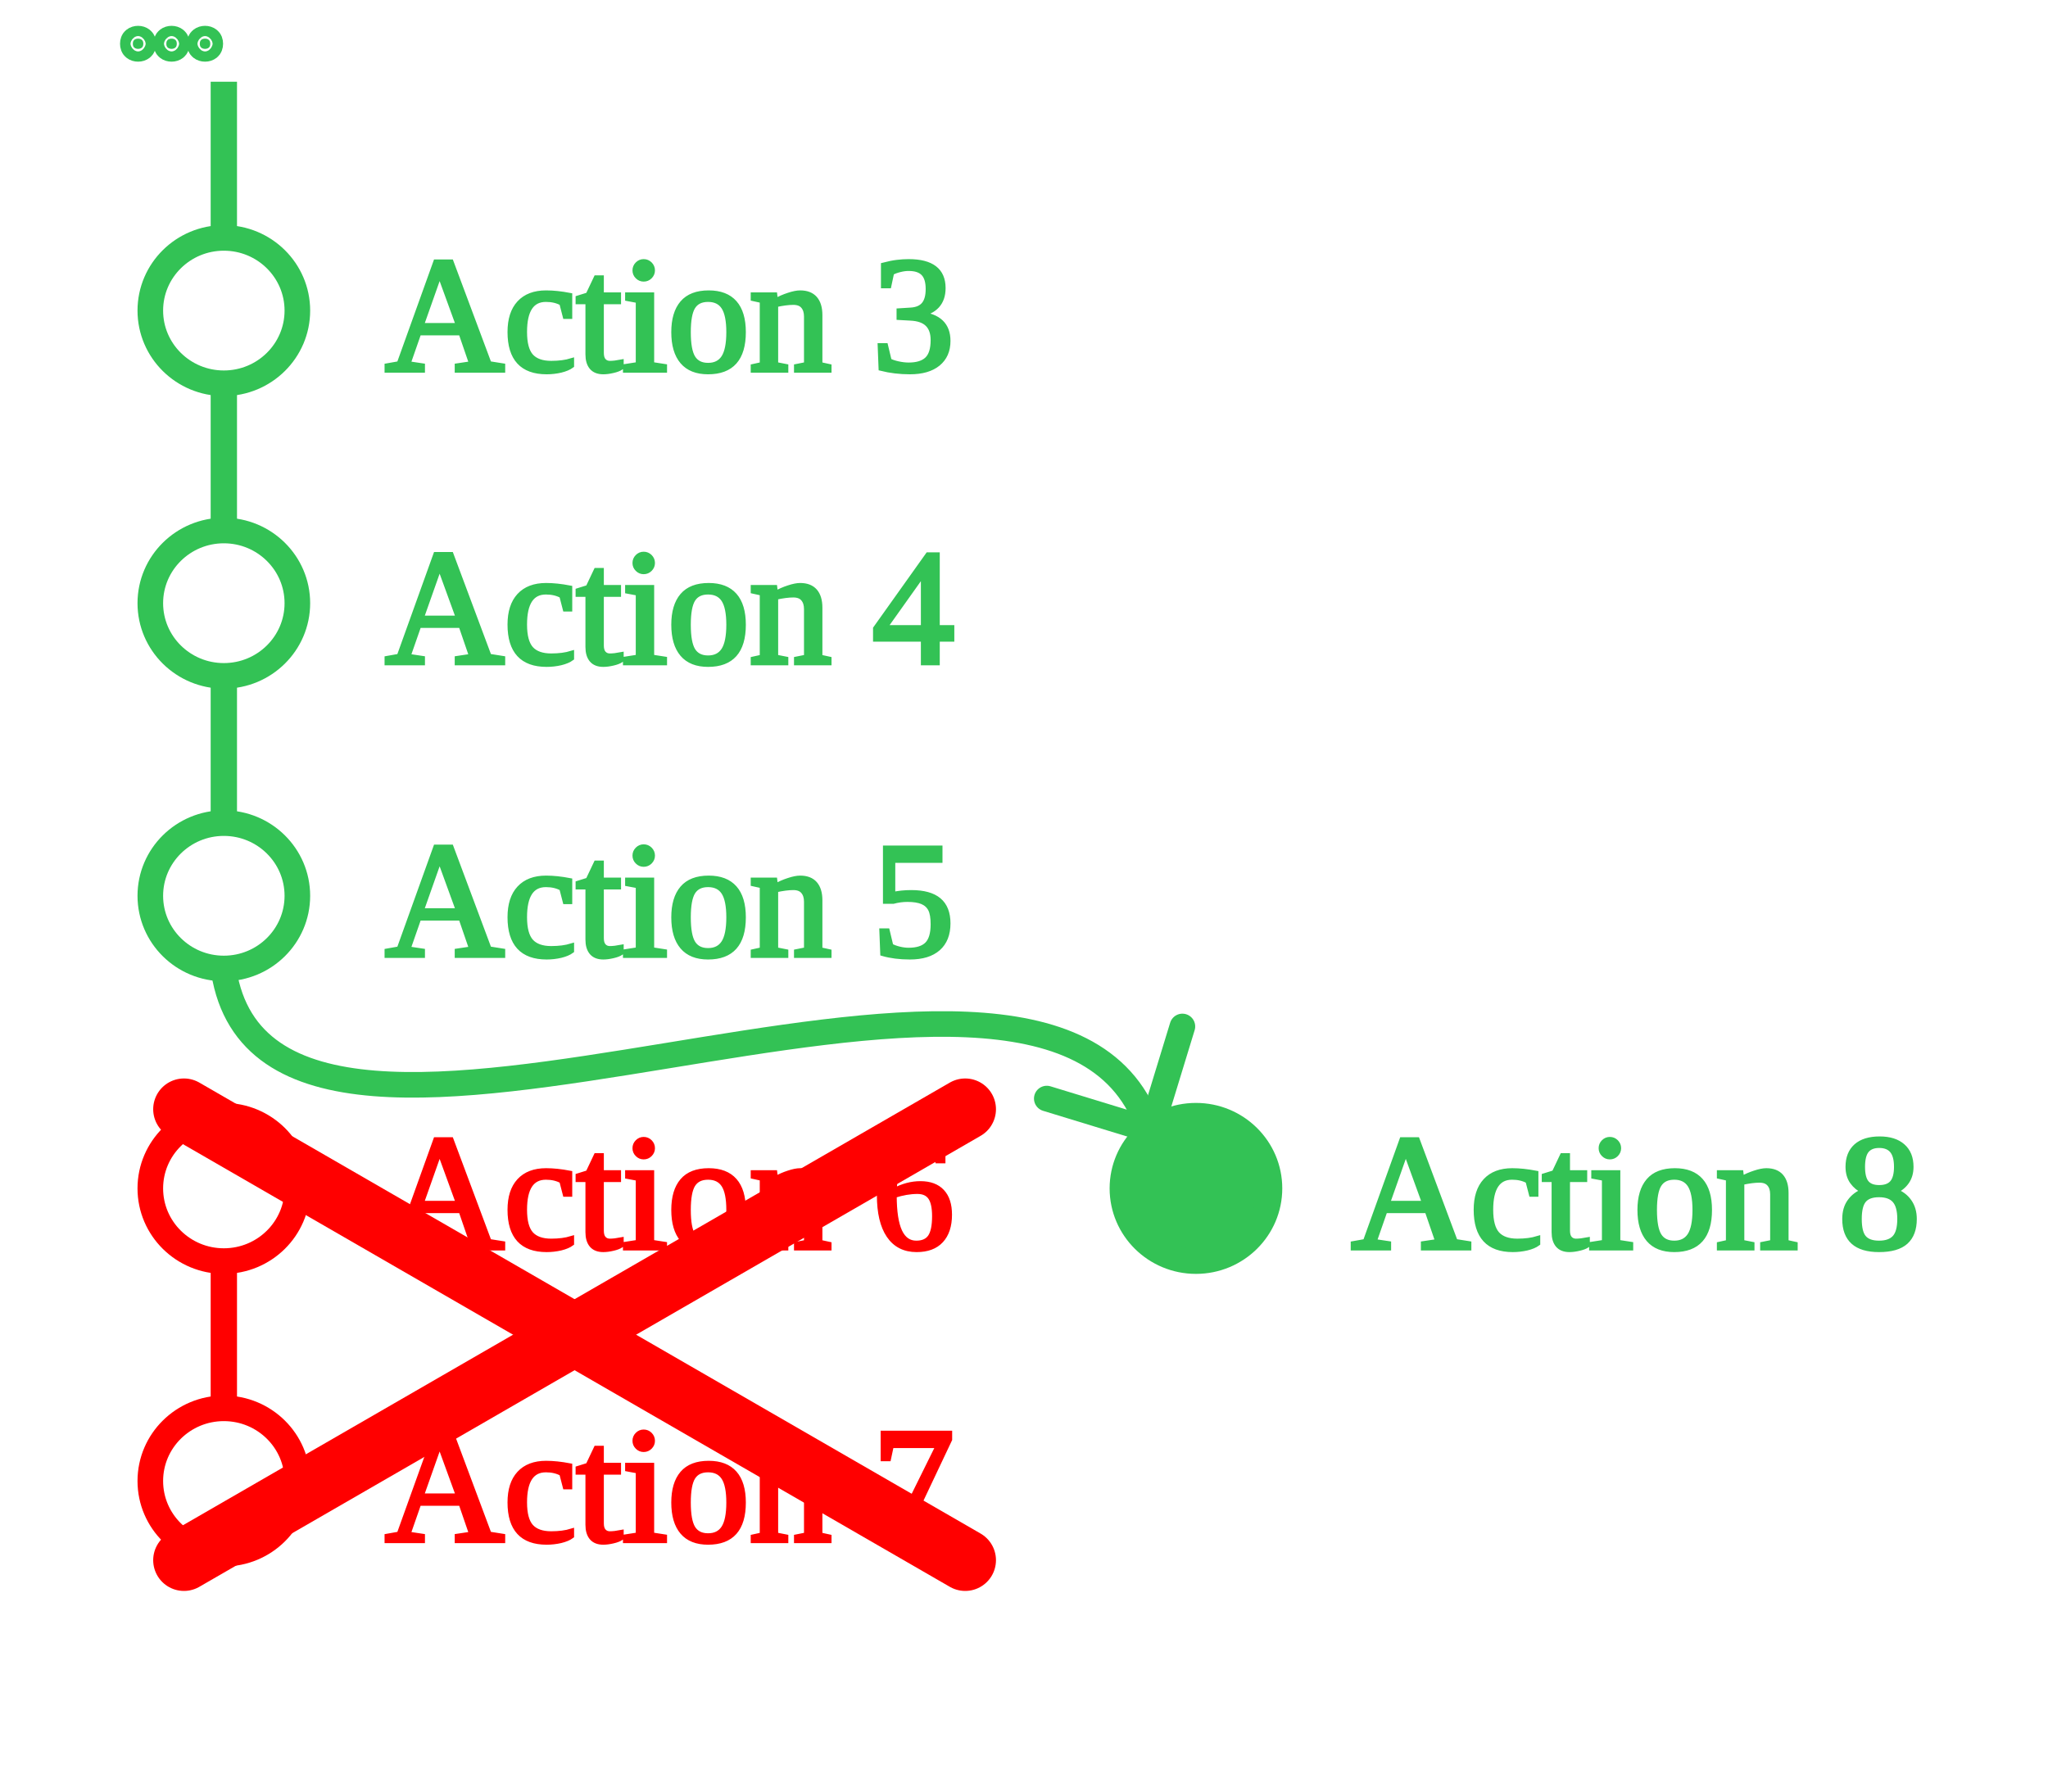
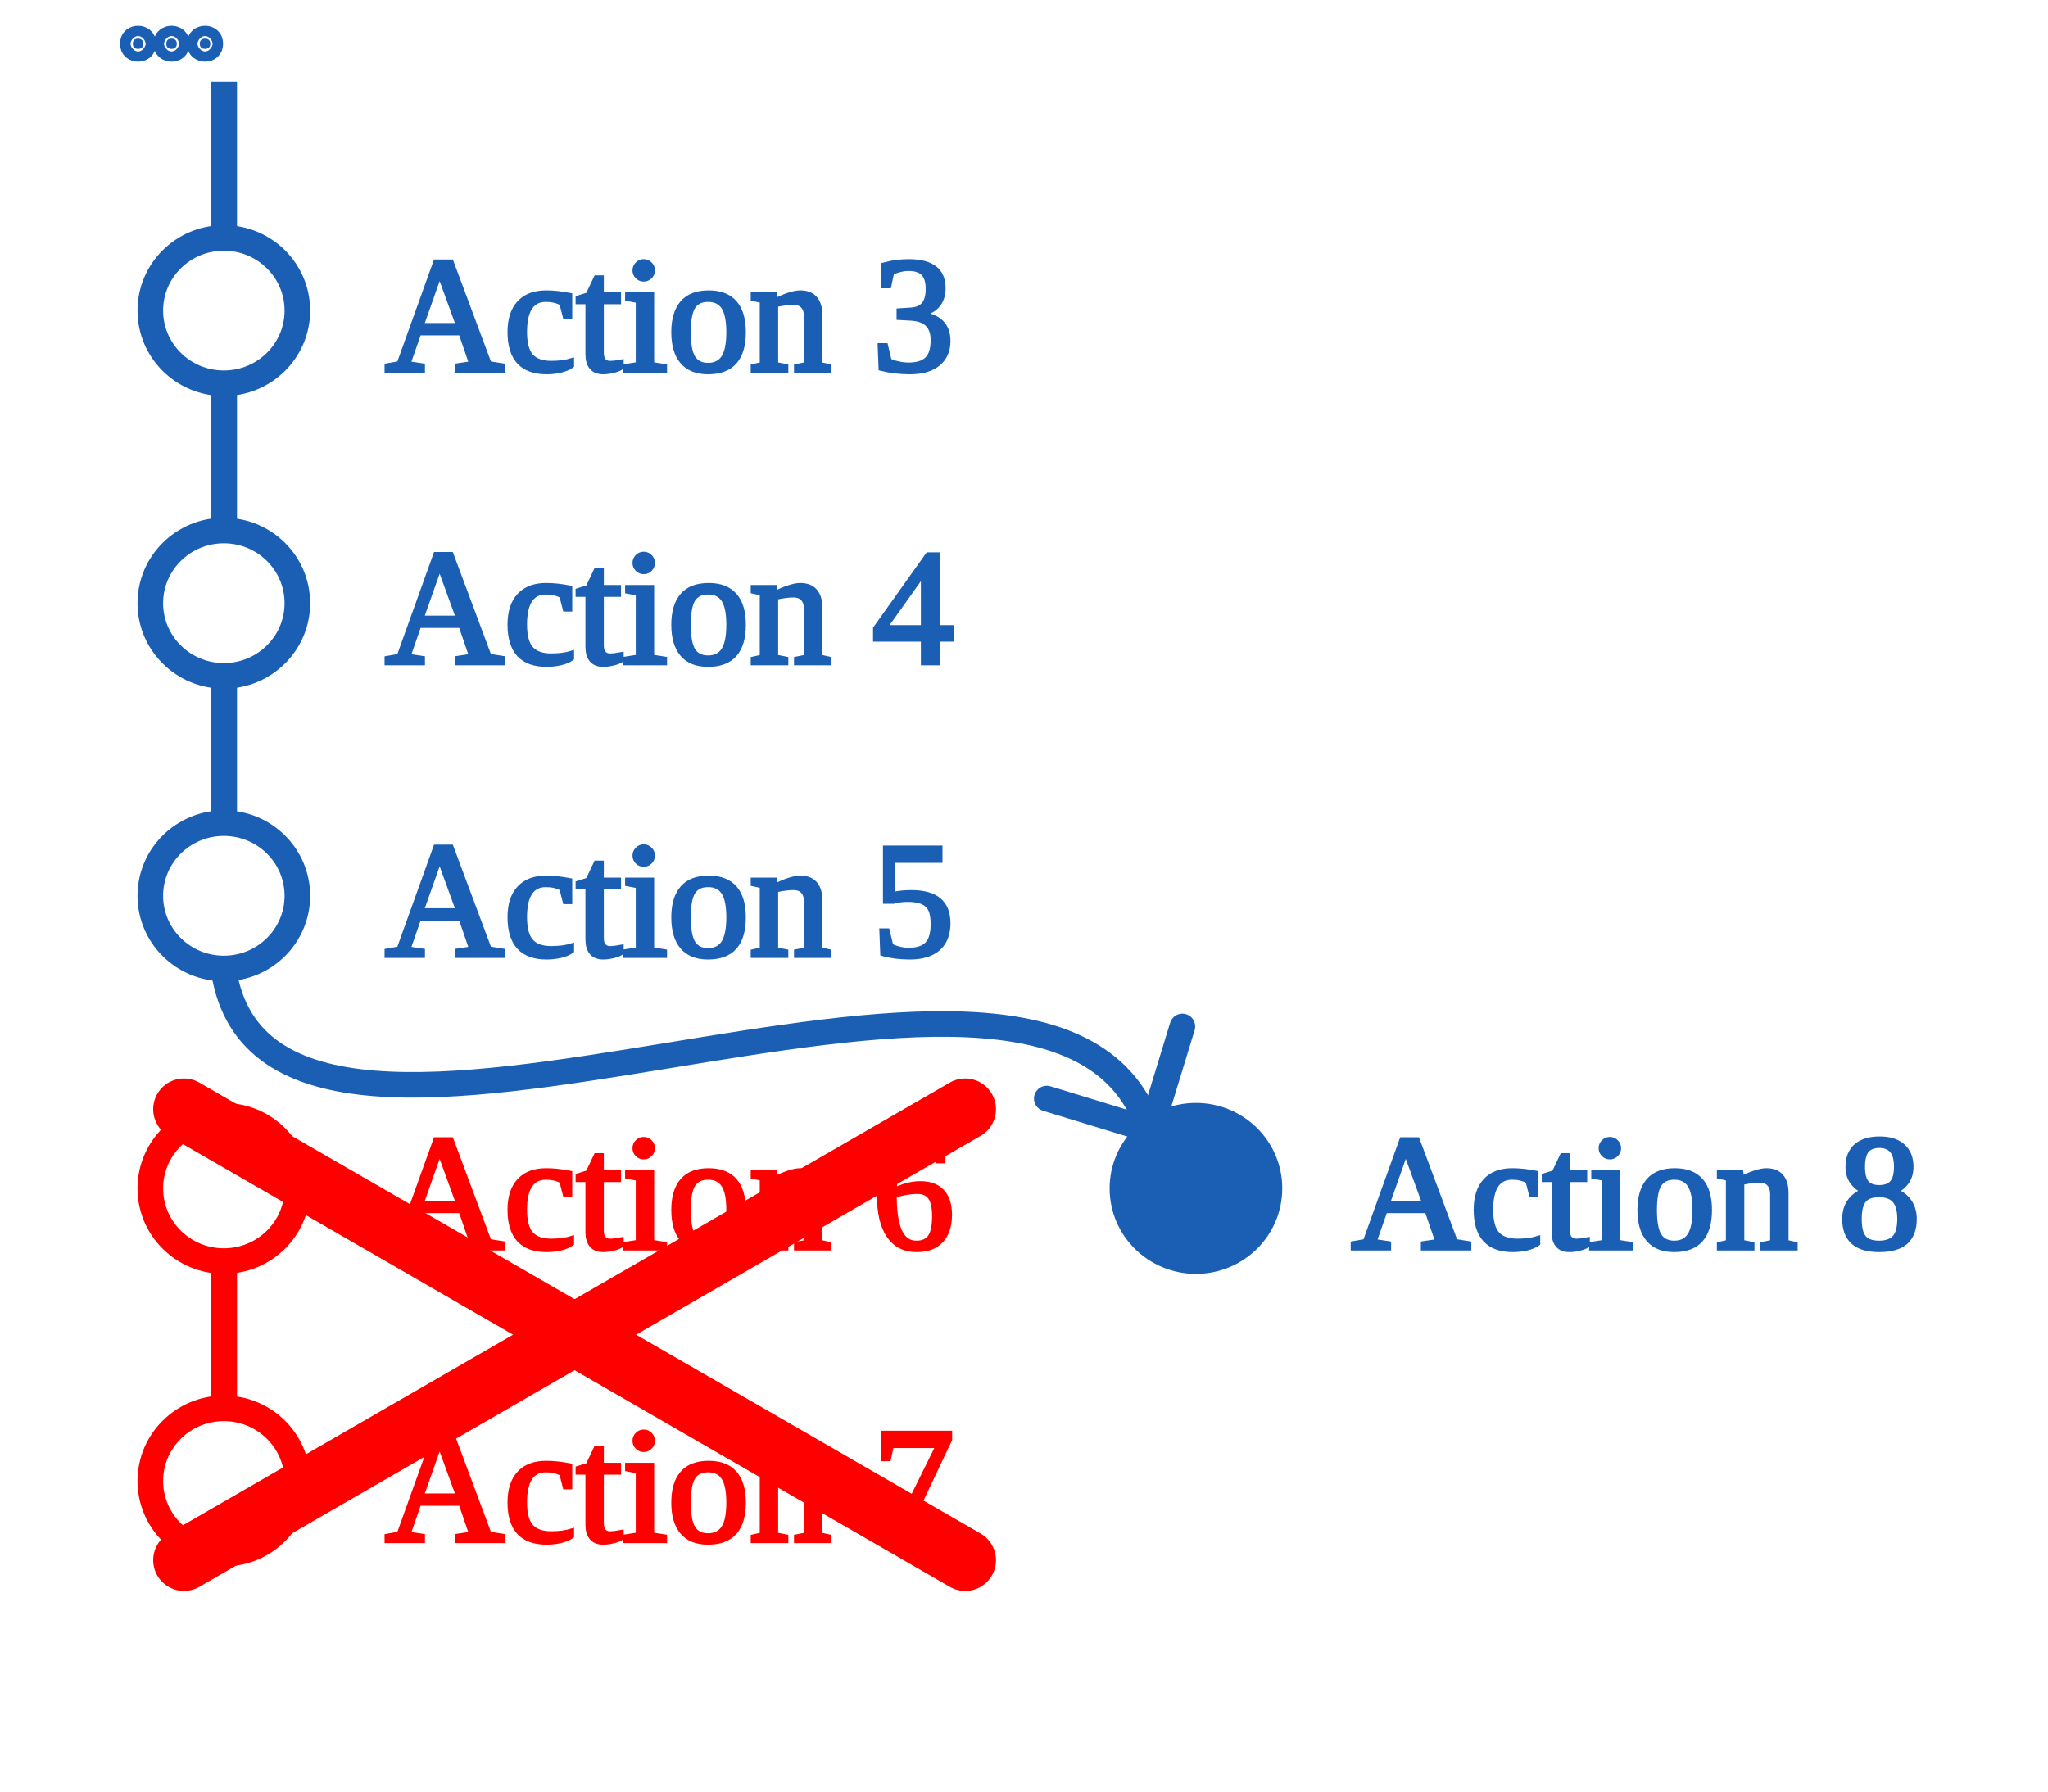
<svg xmlns="http://www.w3.org/2000/svg" width="400" height="350" viewBox="0 0 400 350" version="1.1" id="svg1" xml:space="preserve">
  <defs id="defs1">
    <marker style="overflow:visible" id="ArrowWideRounded" refX="0" refY="0" orient="62.00" markerWidth="1" markerHeight="1" viewBox="0 0 1 1" preserveAspectRatio="xMidYMid" markerUnits="strokeWidth">
      <path style="fill:none;stroke:context-stroke;stroke-width:1;stroke-linecap:round" d="M 3,-3 0,0 3,3" transform="rotate(180,0.125,0)" id="path2" />
    </marker>
  </defs>
  <g id="layer1">
-     <text xml:space="preserve" style="font-size:32px;text-align:start;writing-mode:lr-tb;direction:ltr;text-anchor:start;fill:#33c255;fill-opacity:1;stroke:#33c255;stroke-width:1;stroke-dasharray:none;stroke-opacity:1" x="75.295" y="186.632" id="text1">
-       <tspan id="tspan1" x="75.295" y="186.632" style="font-size:32px;fill:#33c255;fill-opacity:1;stroke:#33c255;stroke-width:1;stroke-dasharray:none;stroke-opacity:1">Action 5</tspan>
+     <text xml:space="preserve" style="font-size:32px;text-align:start;writing-mode:lr-tb;direction:ltr;text-anchor:start;fill:#1A5FB4;fill-opacity:1;stroke:#1A5FB4;stroke-width:1;stroke-dasharray:none;stroke-opacity:1" x="75.295" y="186.632" id="text1">
+       <tspan id="tspan1" x="75.295" y="186.632" style="font-size:32px;fill:#1A5FB4;fill-opacity:1;stroke:#1A5FB4;stroke-width:1;stroke-dasharray:none;stroke-opacity:1">Action 5</tspan>
    </text>
    <text xml:space="preserve" style="font-size:32px;text-align:start;writing-mode:lr-tb;direction:ltr;text-anchor:start;fill:#ff0000;fill-opacity:1;stroke:#ff0000;stroke-width:1;stroke-dasharray:none;stroke-opacity:1" x="75.295" y="243.794" id="text1-7">
      <tspan id="tspan1-3" x="75.295" y="243.794" style="font-size:32px;fill:#ff0000;fill-opacity:1;stroke:#ff0000;stroke-width:1;stroke-dasharray:none;stroke-opacity:1">Action 6</tspan>
    </text>
-     <text xml:space="preserve" style="font-size:32px;text-align:start;writing-mode:lr-tb;direction:ltr;text-anchor:start;fill:#33c255;fill-opacity:1;stroke:#33c255;stroke-width:1;stroke-dasharray:none;stroke-opacity:1" x="264" y="243.794" id="text1-7-7">
-       <tspan id="tspan1-3-3" x="264" y="243.794" style="font-size:32px;fill:#33c255;fill-opacity:1;stroke:#33c255;stroke-width:1;stroke-dasharray:none;stroke-opacity:1">Action 8</tspan>
+     <text xml:space="preserve" style="font-size:32px;text-align:start;writing-mode:lr-tb;direction:ltr;text-anchor:start;fill:#1A5FB4;fill-opacity:1;stroke:#1A5FB4;stroke-width:1;stroke-dasharray:none;stroke-opacity:1" x="264" y="243.794" id="text1-7-7">
+       <tspan id="tspan1-3-3" x="264" y="243.794" style="font-size:32px;fill:#1A5FB4;fill-opacity:1;stroke:#1A5FB4;stroke-width:1;stroke-dasharray:none;stroke-opacity:1">Action 8</tspan>
    </text>
    <text xml:space="preserve" style="font-size:32px;text-align:start;writing-mode:lr-tb;direction:ltr;text-anchor:start;fill:#ff0000;fill-opacity:1;stroke:#ff0000;stroke-width:1;stroke-dasharray:none;stroke-opacity:1" x="75.295" y="300.957" id="text1-3">
      <tspan id="tspan1-1" x="75.295" y="300.957" style="font-size:32px;fill:#ff0000;fill-opacity:1;stroke:#ff0000;stroke-width:1;stroke-dasharray:none;stroke-opacity:1">Action 7</tspan>
    </text>
-     <text xml:space="preserve" style="font-size:32px;text-align:start;writing-mode:lr-tb;direction:ltr;text-anchor:start;fill:#33c255;fill-opacity:1;stroke:#33c255;stroke-width:1;stroke-dasharray:none;stroke-opacity:1" x="75.295" y="129.47" id="text1-4">
-       <tspan id="tspan1-5" x="75.295" y="129.47" style="font-size:32px;fill:#33c255;fill-opacity:1;stroke:#33c255;stroke-width:1;stroke-dasharray:none;stroke-opacity:1">Action 4</tspan>
+     <text xml:space="preserve" style="font-size:32px;text-align:start;writing-mode:lr-tb;direction:ltr;text-anchor:start;fill:#1A5FB4;fill-opacity:1;stroke:#1A5FB4;stroke-width:1;stroke-dasharray:none;stroke-opacity:1" x="75.295" y="129.47" id="text1-4">
+       <tspan id="tspan1-5" x="75.295" y="129.47" style="font-size:32px;fill:#1A5FB4;fill-opacity:1;stroke:#1A5FB4;stroke-width:1;stroke-dasharray:none;stroke-opacity:1">Action 4</tspan>
    </text>
-     <text xml:space="preserve" style="font-size:32px;text-align:start;writing-mode:lr-tb;direction:ltr;text-anchor:start;fill:#33c255;fill-opacity:1;stroke:#33c255;stroke-width:1;stroke-dasharray:none;stroke-opacity:1" x="75.295" y="72.307" id="text1-0">
-       <tspan x="75.295" y="72.307" style="font-size:32px;fill:#33c255;fill-opacity:1;stroke:#33c255;stroke-width:1;stroke-dasharray:none;stroke-opacity:1" id="tspan3">Action 3</tspan>
+     <text xml:space="preserve" style="font-size:32px;text-align:start;writing-mode:lr-tb;direction:ltr;text-anchor:start;fill:#1A5FB4;fill-opacity:1;stroke:#1A5FB4;stroke-width:1;stroke-dasharray:none;stroke-opacity:1" x="75.295" y="72.307" id="text1-0">
+       <tspan x="75.295" y="72.307" style="font-size:32px;fill:#1A5FB4;fill-opacity:1;stroke:#1A5FB4;stroke-width:1;stroke-dasharray:none;stroke-opacity:1" id="tspan3">Action 3</tspan>
    </text>
-     <ellipse style="fill:none;fill-opacity:1;stroke:#33c255;stroke-width:5;stroke-dasharray:none;stroke-opacity:1" id="path3" cx="43.718" cy="117.838" rx="14.36" ry="14.199" />
-     <ellipse style="fill:#33c255;fill-opacity:1;stroke:#33c255;stroke-width:5;stroke-dasharray:none;stroke-opacity:1" id="path3-15" cx="233.583" cy="232.162" rx="14.36" ry="14.199" />
+     <ellipse style="fill:none;fill-opacity:1;stroke:#1A5FB4;stroke-width:5;stroke-dasharray:none;stroke-opacity:1" id="path3" cx="43.718" cy="117.838" rx="14.36" ry="14.199" />
+     <ellipse style="fill:#1A5FB4;fill-opacity:1;stroke:#1A5FB4;stroke-width:5;stroke-dasharray:none;stroke-opacity:1" id="path3-15" cx="233.583" cy="232.162" rx="14.36" ry="14.199" />
    <ellipse style="fill:none;fill-opacity:1;stroke:#ff0000;stroke-width:5;stroke-dasharray:none;stroke-opacity:1" id="path3-1" cx="43.718" cy="232.162" rx="14.36" ry="14.199" />
    <ellipse style="fill:none;fill-opacity:1;stroke:#ff0000;stroke-width:5;stroke-dasharray:none;stroke-opacity:1" id="path3-1-0" cx="43.718" cy="289.325" rx="14.36" ry="14.199" />
-     <ellipse style="fill:none;fill-opacity:1;stroke:#33c255;stroke-width:5;stroke-dasharray:none;stroke-opacity:1" id="path3-1-9" cx="43.718" cy="60.675" rx="14.36" ry="14.199" />
-     <ellipse style="fill:none;fill-opacity:1;stroke:#33c255;stroke-width:5;stroke-dasharray:none;stroke-opacity:1" id="path3-6" cx="43.718" cy="175" rx="14.36" ry="14.199" />
-     <path style="fill:#33c255;fill-opacity:1;stroke:#33c255;stroke-width:5.141;stroke-dasharray:none;stroke-opacity:1" d="M 43.718,73.127 V 105.386" id="path4" />
-     <path style="fill:#33c255;fill-opacity:1;stroke:#33c255;stroke-width:5.141;stroke-dasharray:none;stroke-opacity:1" d="m 43.718,130.29 v 32.258" id="path4-1" />
-     <path style="fill:#33c255;fill-opacity:1;stroke:#ff0000;stroke-width:5.141;stroke-dasharray:none;stroke-opacity:1" d="m 43.718,244.614 v 32.258" id="path4-7" />
-     <path style="fill:#33c255;fill-opacity:1;stroke:#ff0000;stroke-width:12.016;stroke-dasharray:none;stroke-opacity:1;stroke-linecap:round" d="M 188.517,304.792 35.928,216.695" id="path4-7-9" />
-     <path style="fill:#33c255;fill-opacity:1;stroke:#ff0000;stroke-width:12.016;stroke-dasharray:none;stroke-opacity:1;stroke-linecap:round" d="M 35.928,304.792 188.517,216.695" id="path4-7-9-9" />
-     <path style="fill:#33c255;fill-opacity:1;stroke:#33c255;stroke-width:5.141;stroke-dasharray:none;stroke-opacity:1" d="M 43.718,15.965 V 48.223" id="path4-0" />
-     <text xml:space="preserve" style="font-weight:bold;font-family:'FiraCode Nerd Font';-inkscape-font-specification:'FiraCode Nerd Font Bold';text-align:start;writing-mode:lr-tb;direction:ltr;text-anchor:start;fill:#33c255;fill-opacity:1;stroke:#33c255;stroke-width:5;stroke-dasharray:none;stroke-opacity:1" x="25.257" y="9.39" id="text4">
+     <ellipse style="fill:none;fill-opacity:1;stroke:#1A5FB4;stroke-width:5;stroke-dasharray:none;stroke-opacity:1" id="path3-1-9" cx="43.718" cy="60.675" rx="14.36" ry="14.199" />
+     <ellipse style="fill:none;fill-opacity:1;stroke:#1A5FB4;stroke-width:5;stroke-dasharray:none;stroke-opacity:1" id="path3-6" cx="43.718" cy="175" rx="14.36" ry="14.199" />
+     <path style="fill:#1A5FB4;fill-opacity:1;stroke:#1A5FB4;stroke-width:5.141;stroke-dasharray:none;stroke-opacity:1" d="M 43.718,73.127 V 105.386" id="path4" />
+     <path style="fill:#1A5FB4;fill-opacity:1;stroke:#1A5FB4;stroke-width:5.141;stroke-dasharray:none;stroke-opacity:1" d="m 43.718,130.29 v 32.258" id="path4-1" />
+     <path style="fill:#1A5FB4;fill-opacity:1;stroke:#ff0000;stroke-width:5.141;stroke-dasharray:none;stroke-opacity:1" d="m 43.718,244.614 v 32.258" id="path4-7" />
+     <path style="fill:#1A5FB4;fill-opacity:1;stroke:#ff0000;stroke-width:12.016;stroke-dasharray:none;stroke-opacity:1;stroke-linecap:round" d="M 188.517,304.792 35.928,216.695" id="path4-7-9" />
+     <path style="fill:#1A5FB4;fill-opacity:1;stroke:#ff0000;stroke-width:12.016;stroke-dasharray:none;stroke-opacity:1;stroke-linecap:round" d="M 35.928,304.792 188.517,216.695" id="path4-7-9-9" />
+     <path style="fill:#1A5FB4;fill-opacity:1;stroke:#1A5FB4;stroke-width:5.141;stroke-dasharray:none;stroke-opacity:1" d="M 43.718,15.965 V 48.223" id="path4-0" />
+     <text xml:space="preserve" style="font-weight:bold;font-family:'FiraCode Nerd Font';-inkscape-font-specification:'FiraCode Nerd Font Bold';text-align:start;writing-mode:lr-tb;direction:ltr;text-anchor:start;fill:#1A5FB4;fill-opacity:1;stroke:#1A5FB4;stroke-width:5;stroke-dasharray:none;stroke-opacity:1" x="25.257" y="9.39" id="text4">
      <tspan id="tspan4" x="25.257" y="9.39">. . .</tspan>
    </text>
-     <path style="fill:none;fill-opacity:1;stroke:#33c255;stroke-width:5;stroke-linecap:round;stroke-miterlimit:4;stroke-dasharray:none;stroke-opacity:1;marker-end:url(#ArrowWideRounded)" d="M 43.718,189.766 C 53.154,248.862 204.227,164.736 224.148,219.71" id="path7" />
+     <path style="fill:none;fill-opacity:1;stroke:#1A5FB4;stroke-width:5;stroke-linecap:round;stroke-miterlimit:4;stroke-dasharray:none;stroke-opacity:1;marker-end:url(#ArrowWideRounded)" d="M 43.718,189.766 C 53.154,248.862 204.227,164.736 224.148,219.71" id="path7" />
  </g>
</svg>
